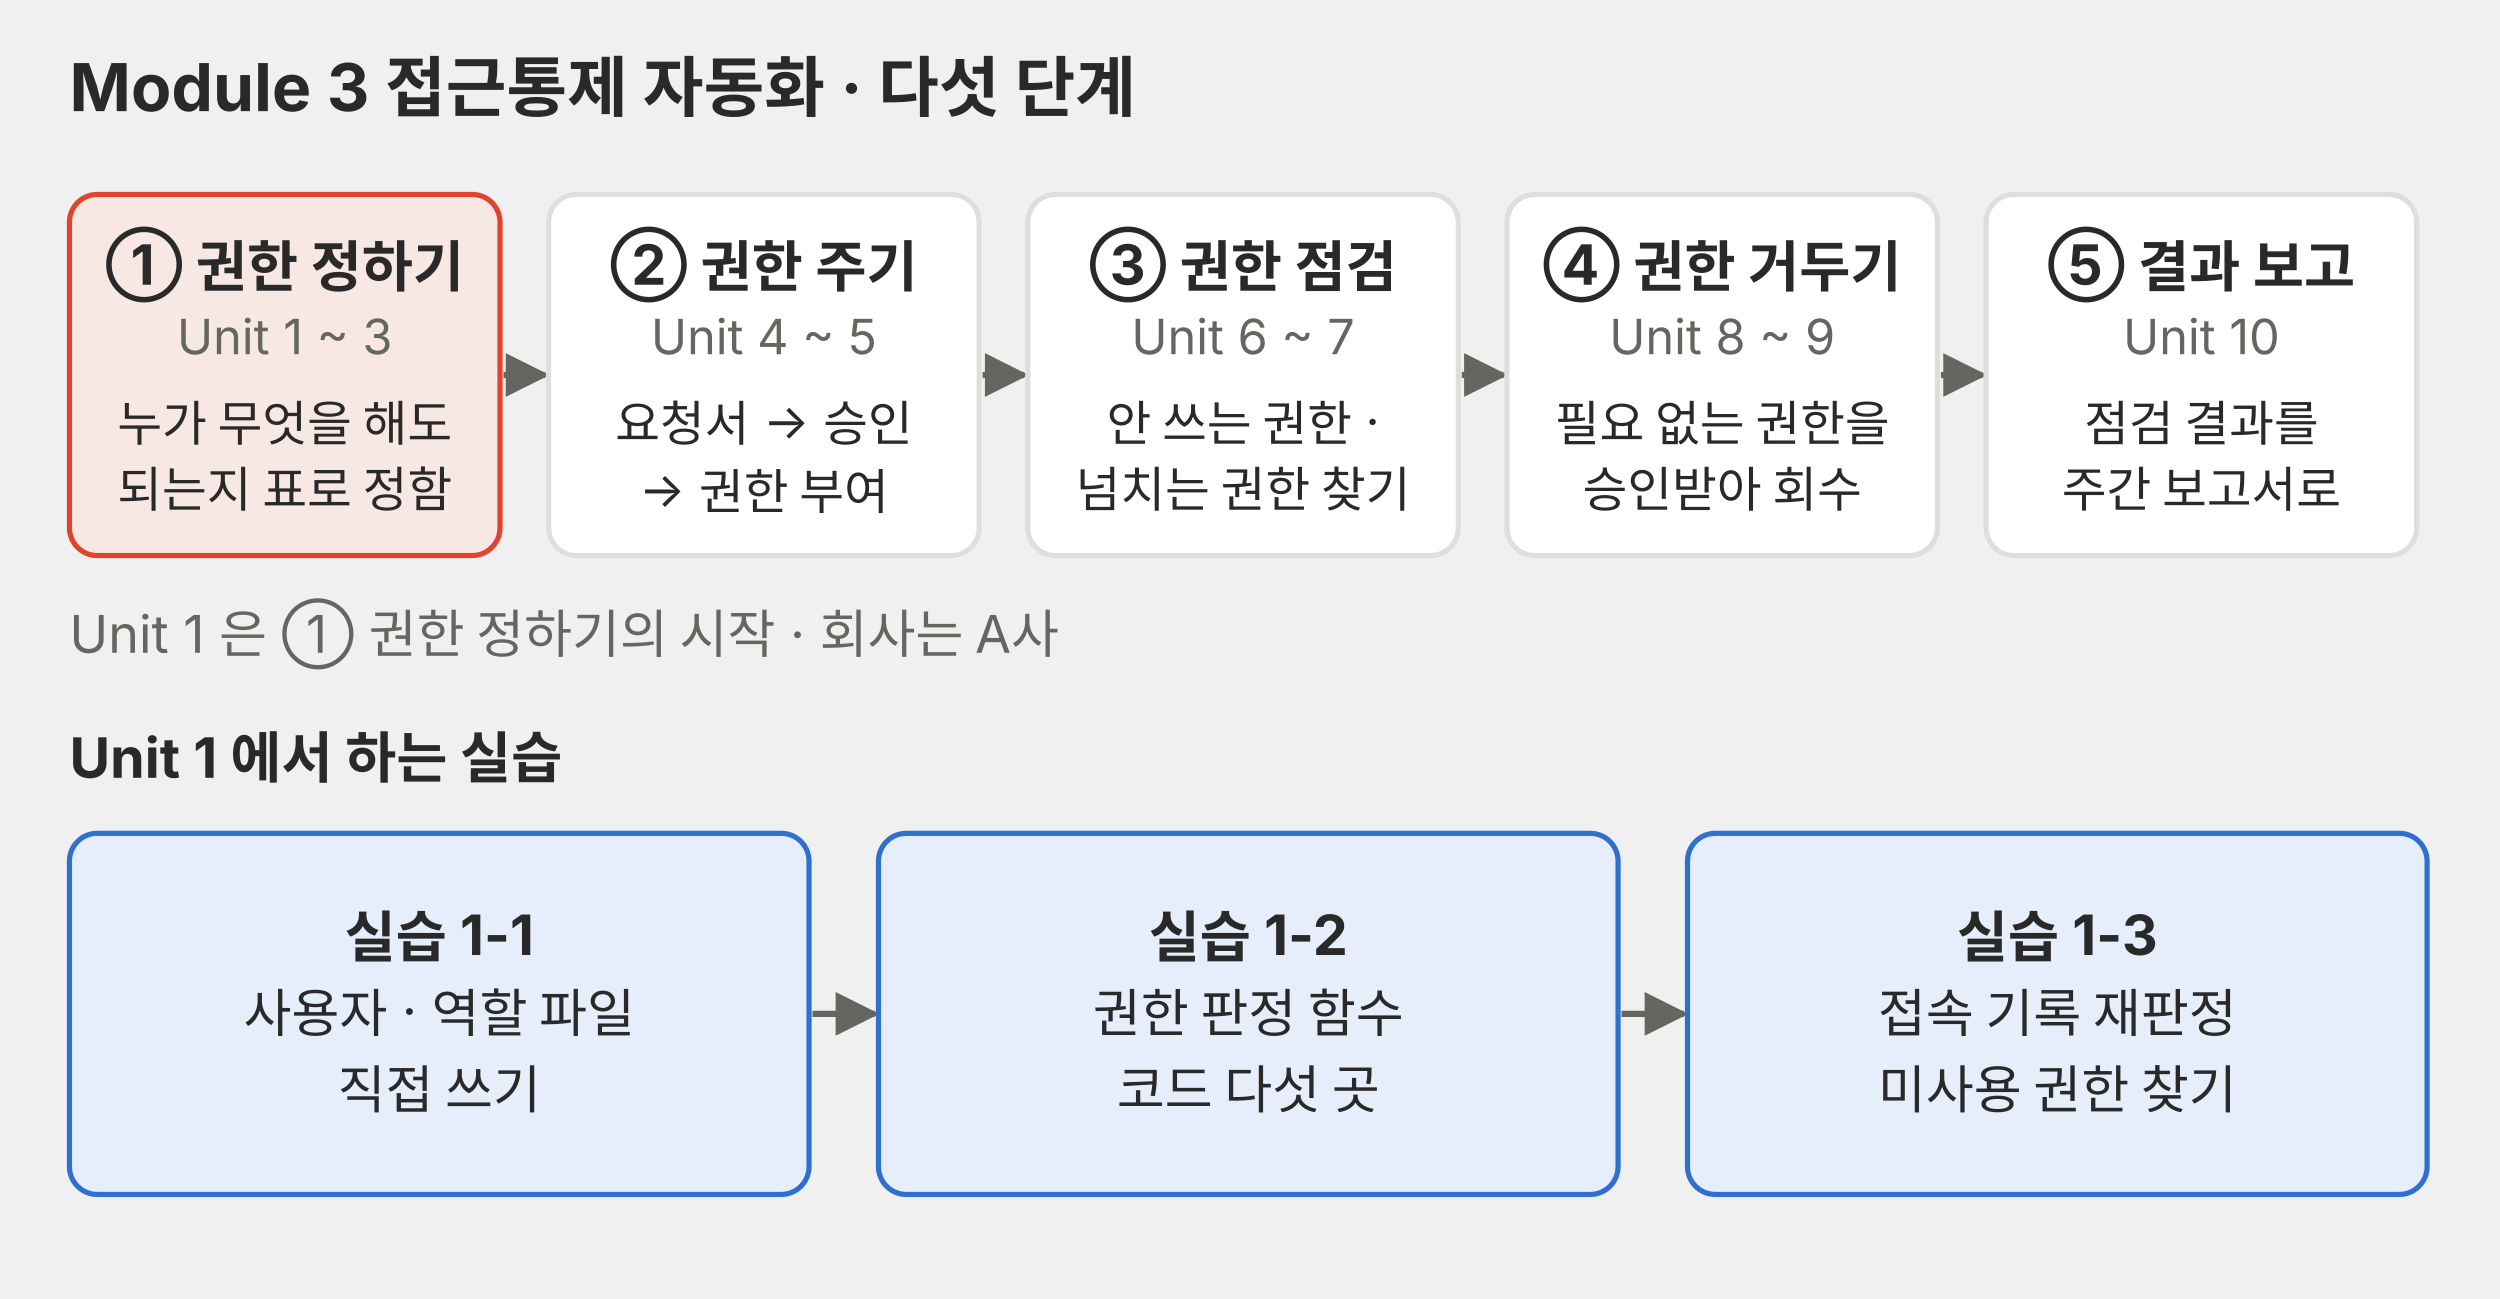
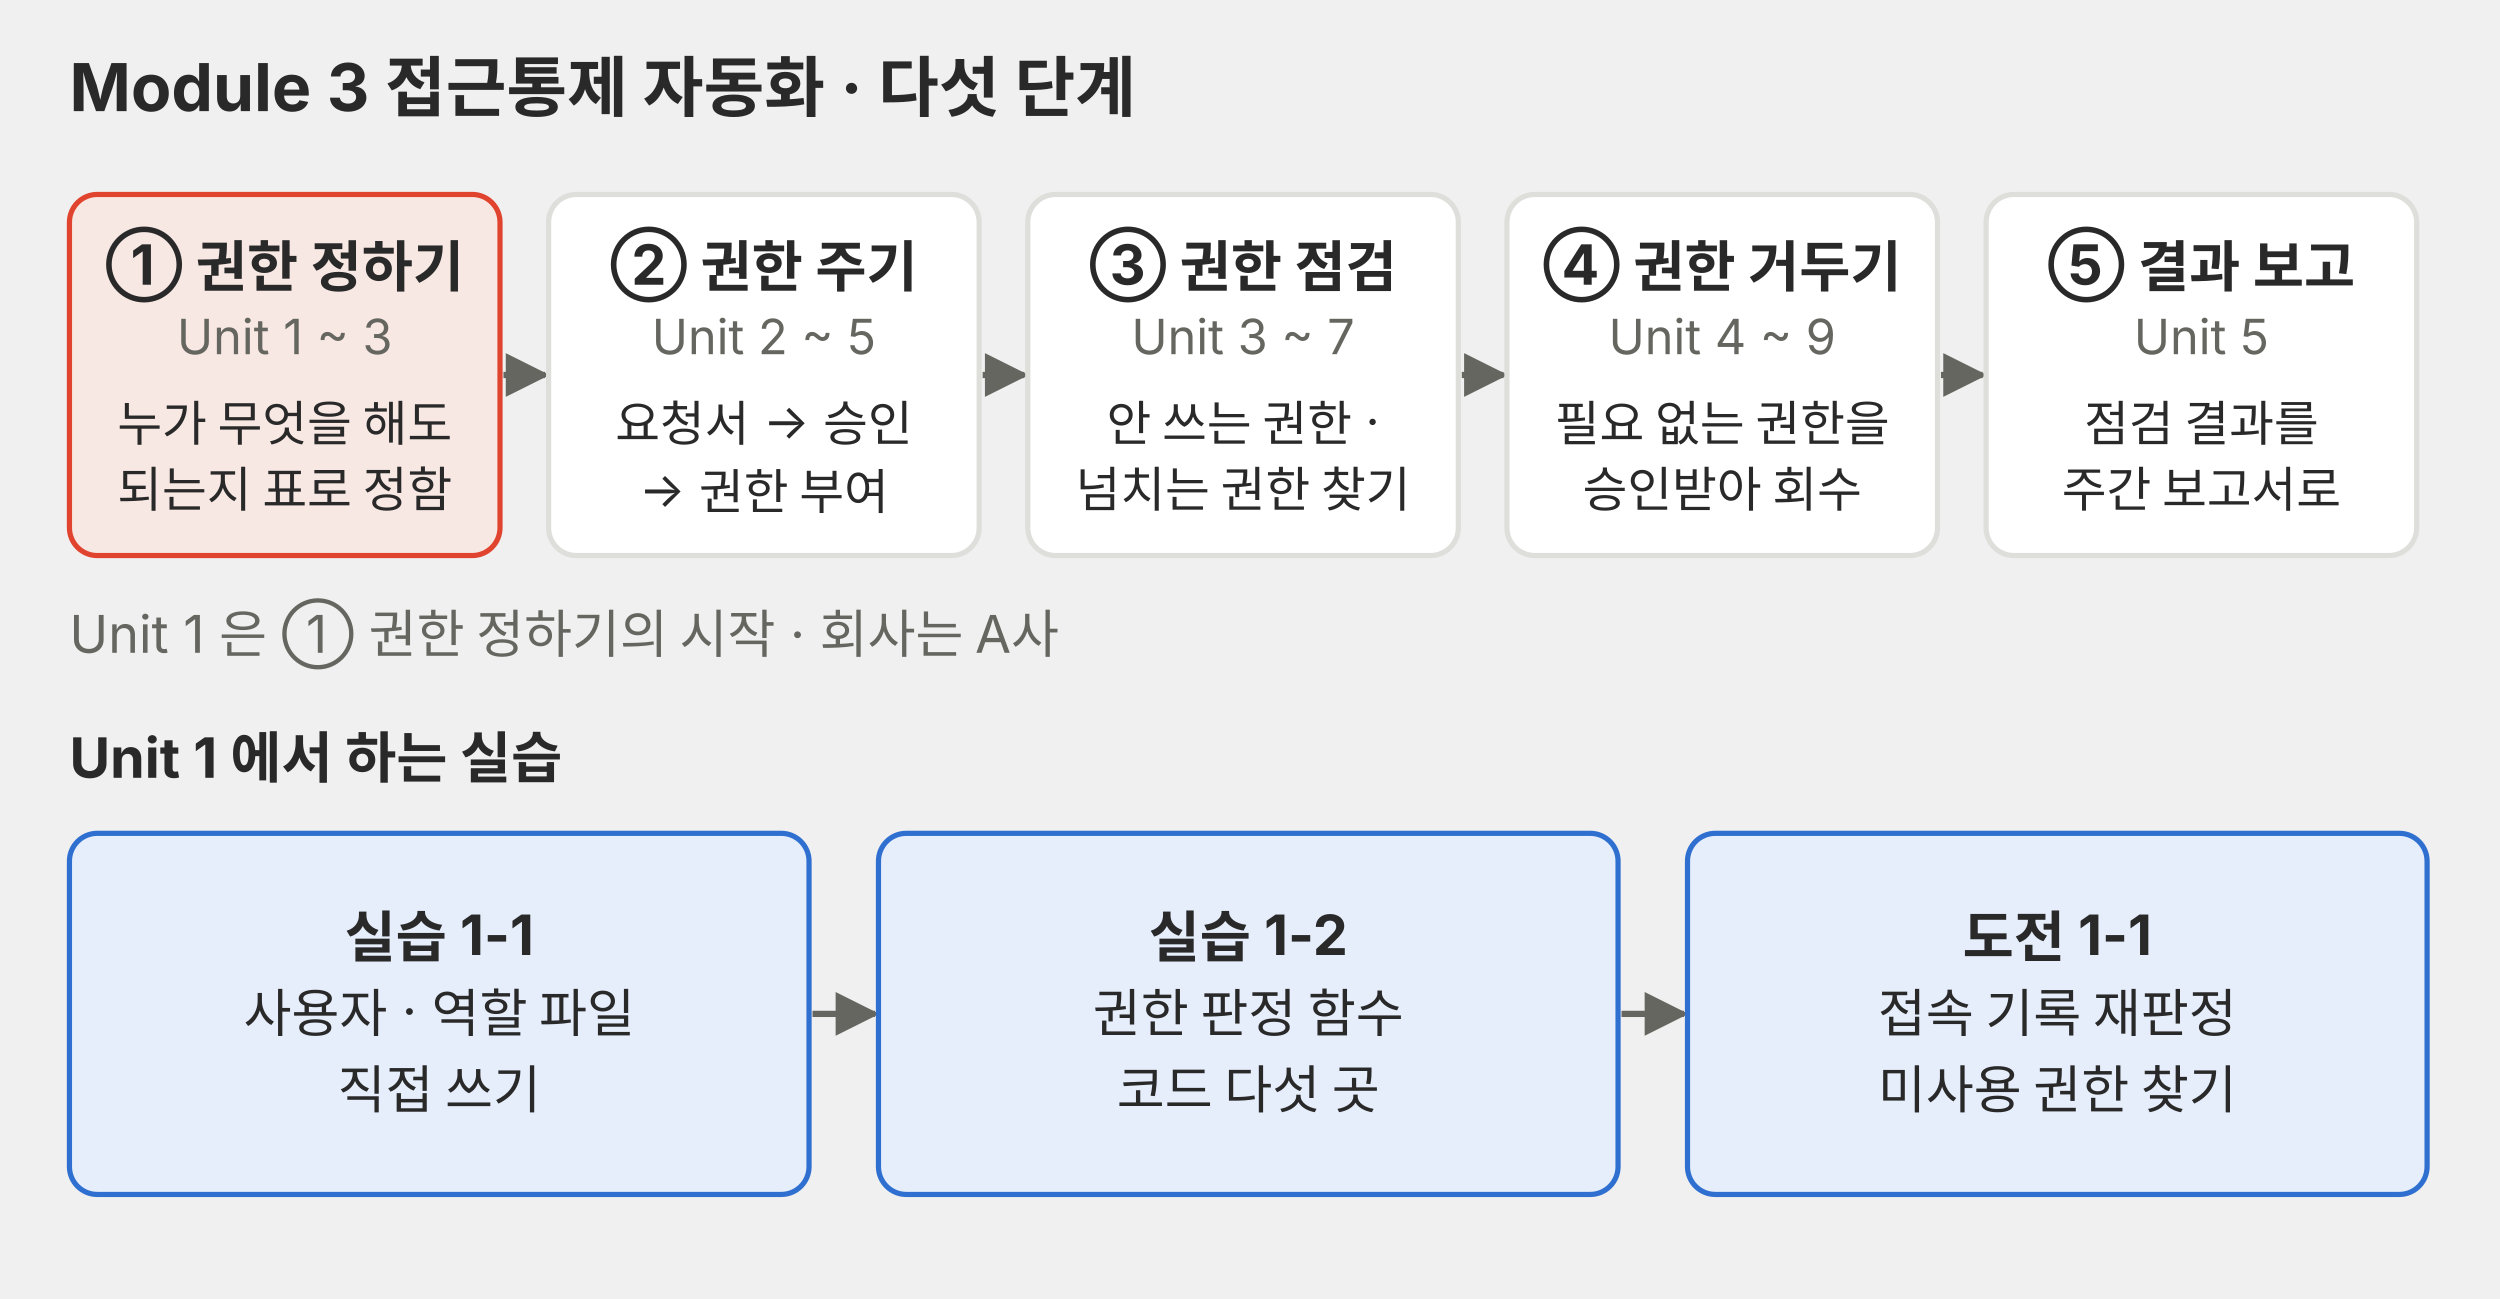
<svg xmlns="http://www.w3.org/2000/svg" viewBox="0 0 720 374" role="img">
  <defs>
    <marker id="a-p01" viewBox="0 0 10 10" refX="9" refY="5" markerWidth="7" markerHeight="7" orient="auto-start-reverse">
      <path d="M0,0 L10,5 L0,10 z" fill="#666660" />
    </marker>
  </defs>
  <g font-family="Pretendard, 'Noto Sans KR', -apple-system, 'Segoe UI', sans-serif">
    <text x="20" y="32" font-size="19" fill="#292929" font-weight="700">Module 3 접근통제 자동화 · 다섯 단계</text>
    <rect x="20" y="56" width="124" height="104" rx="8" fill="#f8e8e3" stroke="#e0442e" stroke-width="1.5" />
    <text x="82" y="82" font-size="16" fill="#292929" text-anchor="middle" font-weight="700">① 권한 정하기</text>
    <text x="82" y="102" font-size="14" fill="#666660" text-anchor="middle">Unit 1 ~ 3</text>
    <text x="82" y="127" font-size="14" fill="#292929" text-anchor="middle">누가 무엇을 해도</text>
    <text x="82" y="146" font-size="14" fill="#292929" text-anchor="middle">되는지 표로 정함</text>
    <polyline points="145,108 157,108" fill="none" stroke="#666660" stroke-width="1.8" marker-end="url(#a-p01)" />
    <rect x="158" y="56" width="124" height="104" rx="8" fill="#ffffff" stroke="#dededb" stroke-width="1.5" />
    <text x="220" y="82" font-size="16" fill="#292929" text-anchor="middle" font-weight="700">② 권한 주기</text>
-     <text x="220" y="102" font-size="14" fill="#666660" text-anchor="middle">Unit 4 ~ 5</text>
+     <text x="220" y="102" font-size="14" fill="#666660" text-anchor="middle">Unit 2 ~ 5</text>
    <text x="220" y="127" font-size="14" fill="#292929" text-anchor="middle">요청서 → 승인</text>
    <text x="220" y="146" font-size="14" fill="#292929" text-anchor="middle">→ 권한 부여</text>
    <polyline points="283,108 295,108" fill="none" stroke="#666660" stroke-width="1.8" marker-end="url(#a-p01)" />
    <rect x="296" y="56" width="124" height="104" rx="8" fill="#ffffff" stroke="#dededb" stroke-width="1.5" />
    <text x="358" y="82" font-size="16" fill="#292929" text-anchor="middle" font-weight="700">③ 권한 점검</text>
-     <text x="358" y="102" font-size="14" fill="#666660" text-anchor="middle">Unit 6 ~ 7</text>
+     <text x="358" y="102" font-size="14" fill="#666660" text-anchor="middle">Unit 3 ~ 7</text>
    <text x="358" y="127" font-size="14" fill="#292929" text-anchor="middle">안 쓰는 권한 ·</text>
    <text x="358" y="146" font-size="14" fill="#292929" text-anchor="middle">넘치는 권한 찾기</text>
    <polyline points="421,108 433,108" fill="none" stroke="#666660" stroke-width="1.8" marker-end="url(#a-p01)" />
    <rect x="434" y="56" width="124" height="104" rx="8" fill="#ffffff" stroke="#dededb" stroke-width="1.5" />
    <text x="496" y="82" font-size="16" fill="#292929" text-anchor="middle" font-weight="700">④ 권한 거두기</text>
-     <text x="496" y="102" font-size="14" fill="#666660" text-anchor="middle">Unit 8 ~ 9</text>
+     <text x="496" y="102" font-size="14" fill="#666660" text-anchor="middle">Unit 4 ~ 9</text>
    <text x="496" y="127" font-size="14" fill="#292929" text-anchor="middle">필요 없는 권한을</text>
    <text x="496" y="146" font-size="14" fill="#292929" text-anchor="middle">승인받아 회수</text>
    <polyline points="559,108 571,108" fill="none" stroke="#666660" stroke-width="1.8" marker-end="url(#a-p01)" />
    <rect x="572" y="56" width="124" height="104" rx="8" fill="#ffffff" stroke="#dededb" stroke-width="1.5" />
    <text x="634" y="82" font-size="16" fill="#292929" text-anchor="middle" font-weight="700">⑤ 결과 보고</text>
-     <text x="634" y="102" font-size="14" fill="#666660" text-anchor="middle">Unit 10</text>
+     <text x="634" y="102" font-size="14" fill="#666660" text-anchor="middle">Unit 5</text>
    <text x="634" y="127" font-size="14" fill="#292929" text-anchor="middle">점검 결과를</text>
    <text x="634" y="146" font-size="14" fill="#292929" text-anchor="middle">주간 보고서로</text>
    <text x="20" y="188" font-size="15" fill="#666660">Unit 1 은 ① 권한 정하기의 시작 · 회사는 A사</text>
    <text x="20" y="224" font-size="16" fill="#292929" font-weight="700">Unit 1 에서 하는 실습</text>
    <rect x="20" y="240" width="213" height="104" rx="8" fill="#e6eefb" stroke="#2f6fd0" stroke-width="1.5" />
    <text x="126.5" y="275.6" font-size="16" fill="#292929" text-anchor="middle" font-weight="700">실습 1-1</text>
    <text x="126.5" y="297.2" font-size="15" fill="#292929" text-anchor="middle">사용자 · 역할 파일</text>
    <text x="126.5" y="319.2" font-size="15" fill="#292929" text-anchor="middle">직접 쓰기</text>
    <polyline points="234,292 252,292" fill="none" stroke="#666660" stroke-width="1.8" marker-end="url(#a-p01)" />
    <rect x="253" y="240" width="213" height="104" rx="8" fill="#e6eefb" stroke="#2f6fd0" stroke-width="1.5" />
    <text x="359.5" y="275.6" font-size="16" fill="#292929" text-anchor="middle" font-weight="700">실습 1-2</text>
    <text x="359.5" y="297.2" font-size="15" fill="#292929" text-anchor="middle">권한 판정 함수</text>
    <text x="359.5" y="319.2" font-size="15" fill="#292929" text-anchor="middle">코드 다섯 곳</text>
    <polyline points="467,292 485,292" fill="none" stroke="#666660" stroke-width="1.8" marker-end="url(#a-p01)" />
    <rect x="486" y="240" width="213" height="104" rx="8" fill="#e6eefb" stroke="#2f6fd0" stroke-width="1.5" />
-     <text x="592.5" y="275.6" font-size="16" fill="#292929" text-anchor="middle" font-weight="700">실습 1-3</text>
+     <text x="592.5" y="275.6" font-size="16" fill="#292929" text-anchor="middle" font-weight="700">도전 1-1</text>
    <text x="592.5" y="297.2" font-size="15" fill="#292929" text-anchor="middle">접속 기록 재판정</text>
    <text x="592.5" y="319.2" font-size="15" fill="#292929" text-anchor="middle">미사용 권한 찾기</text>
  </g>
</svg>
